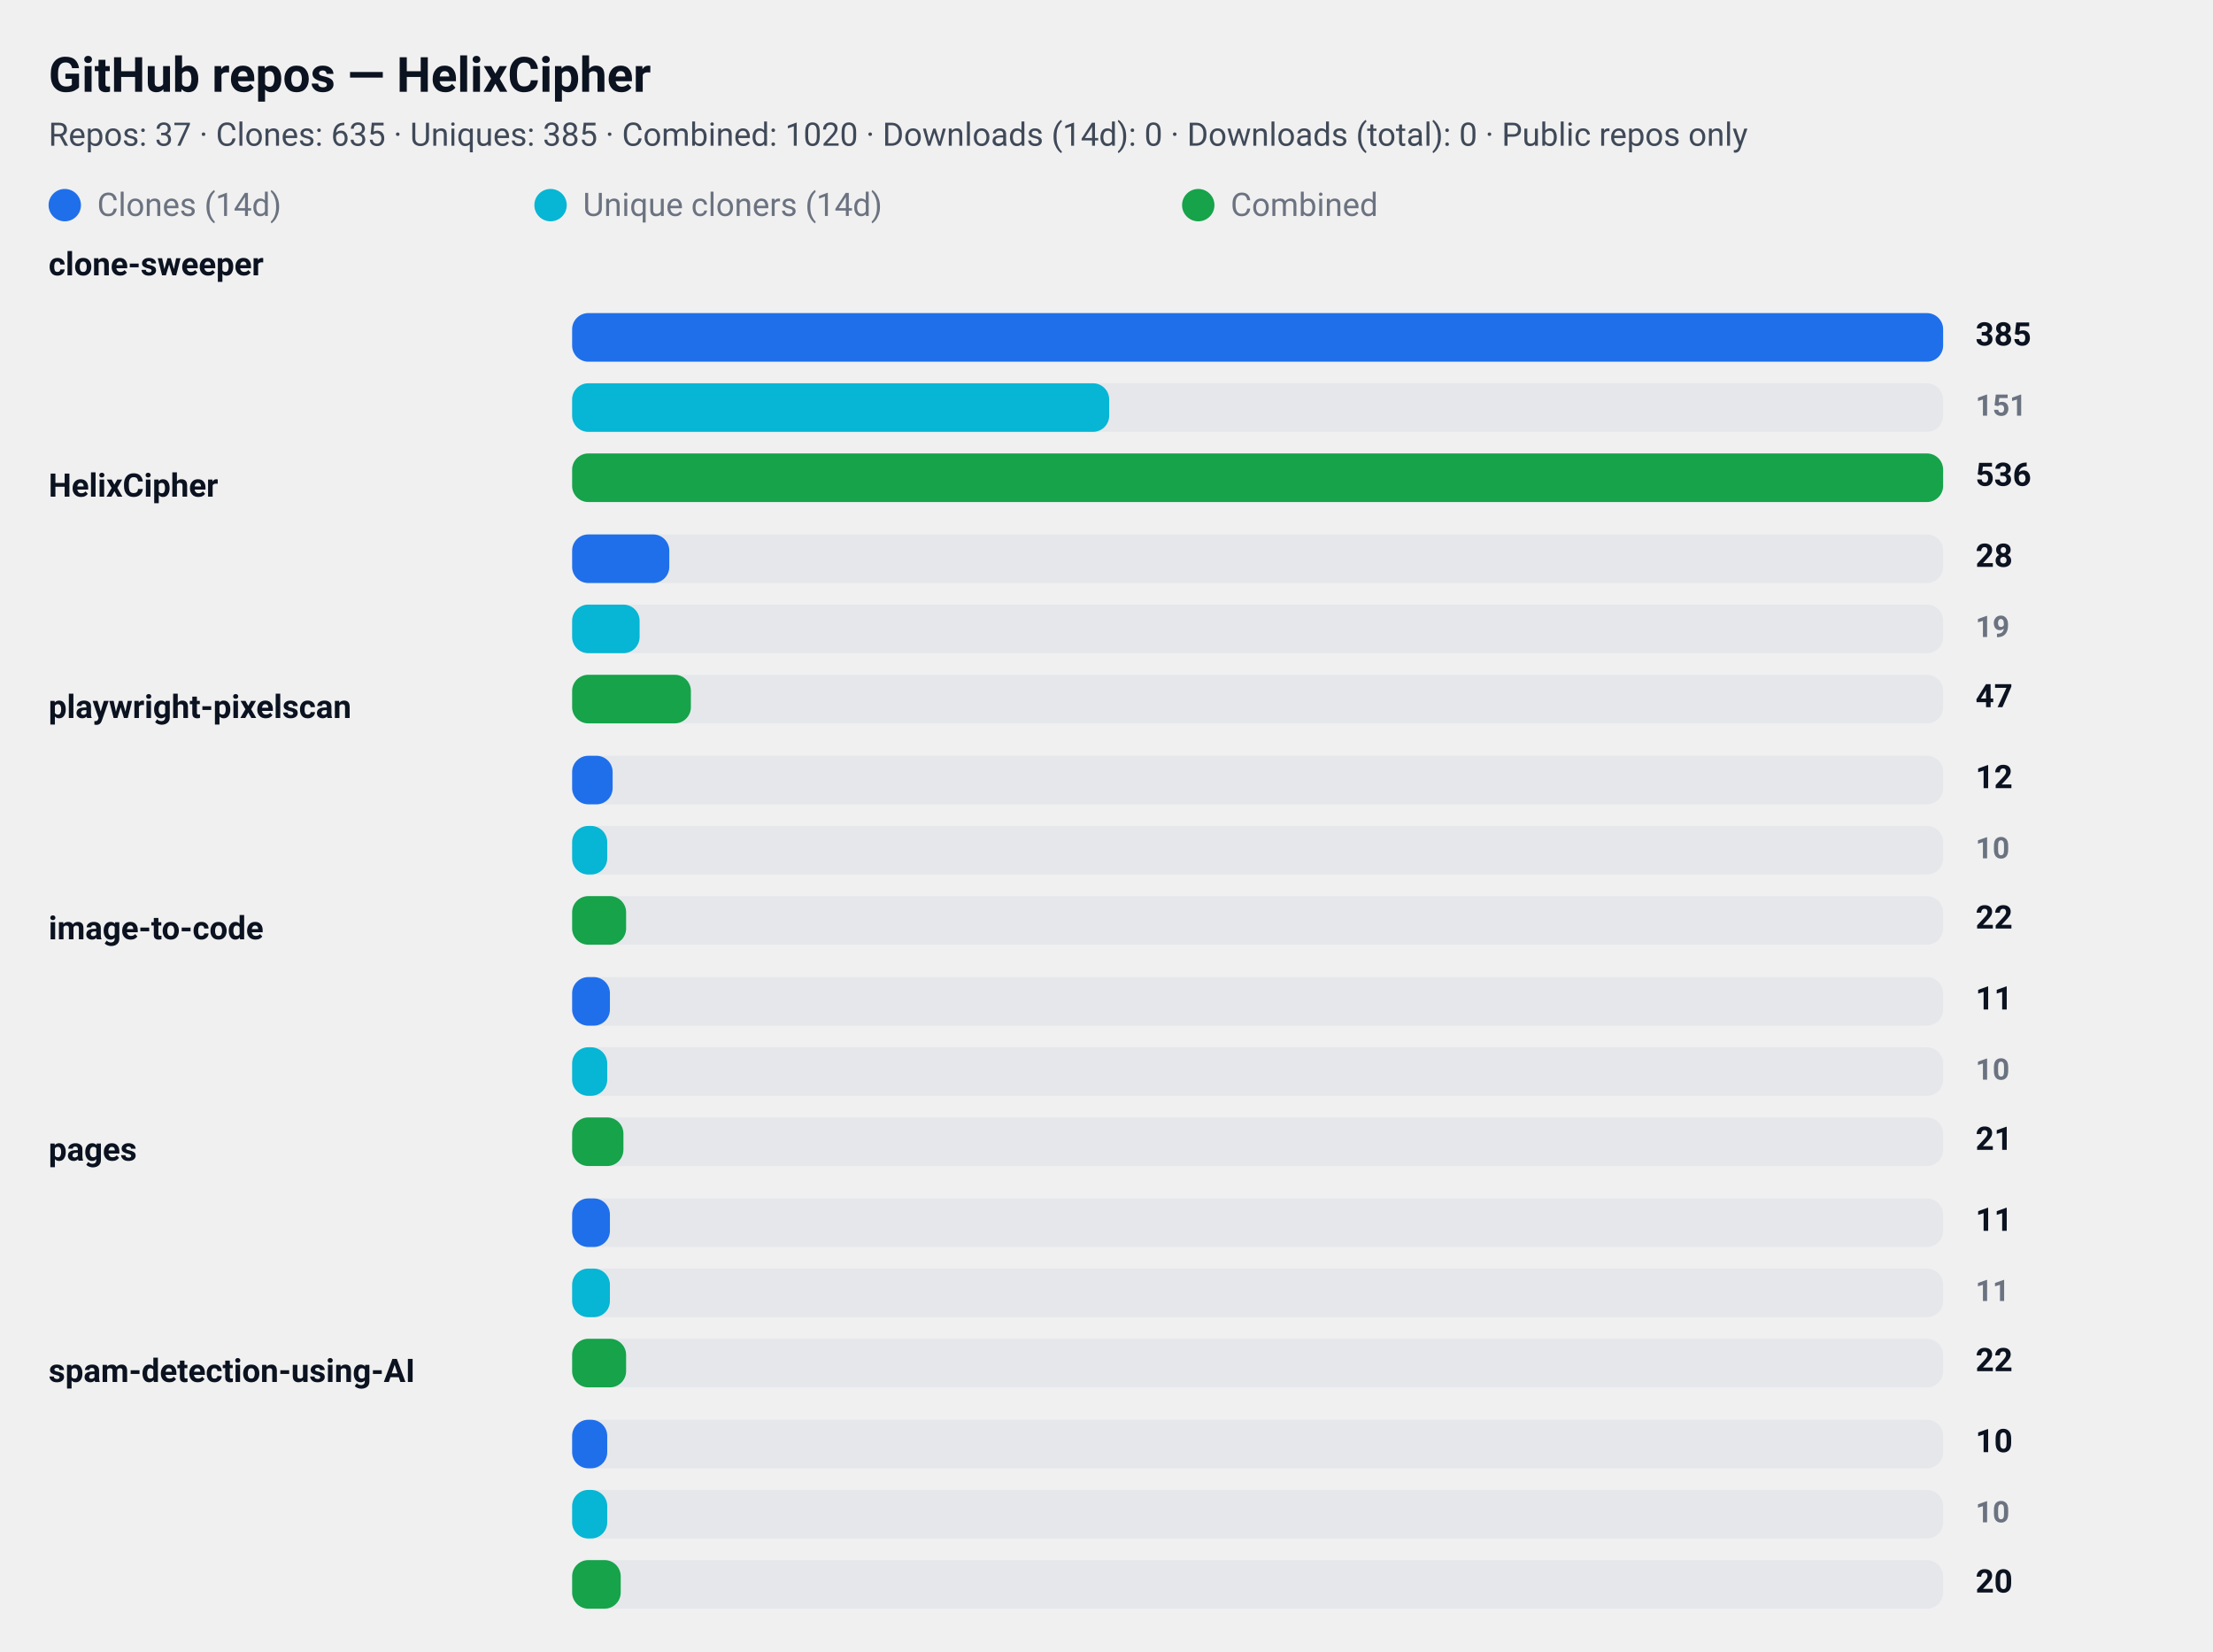
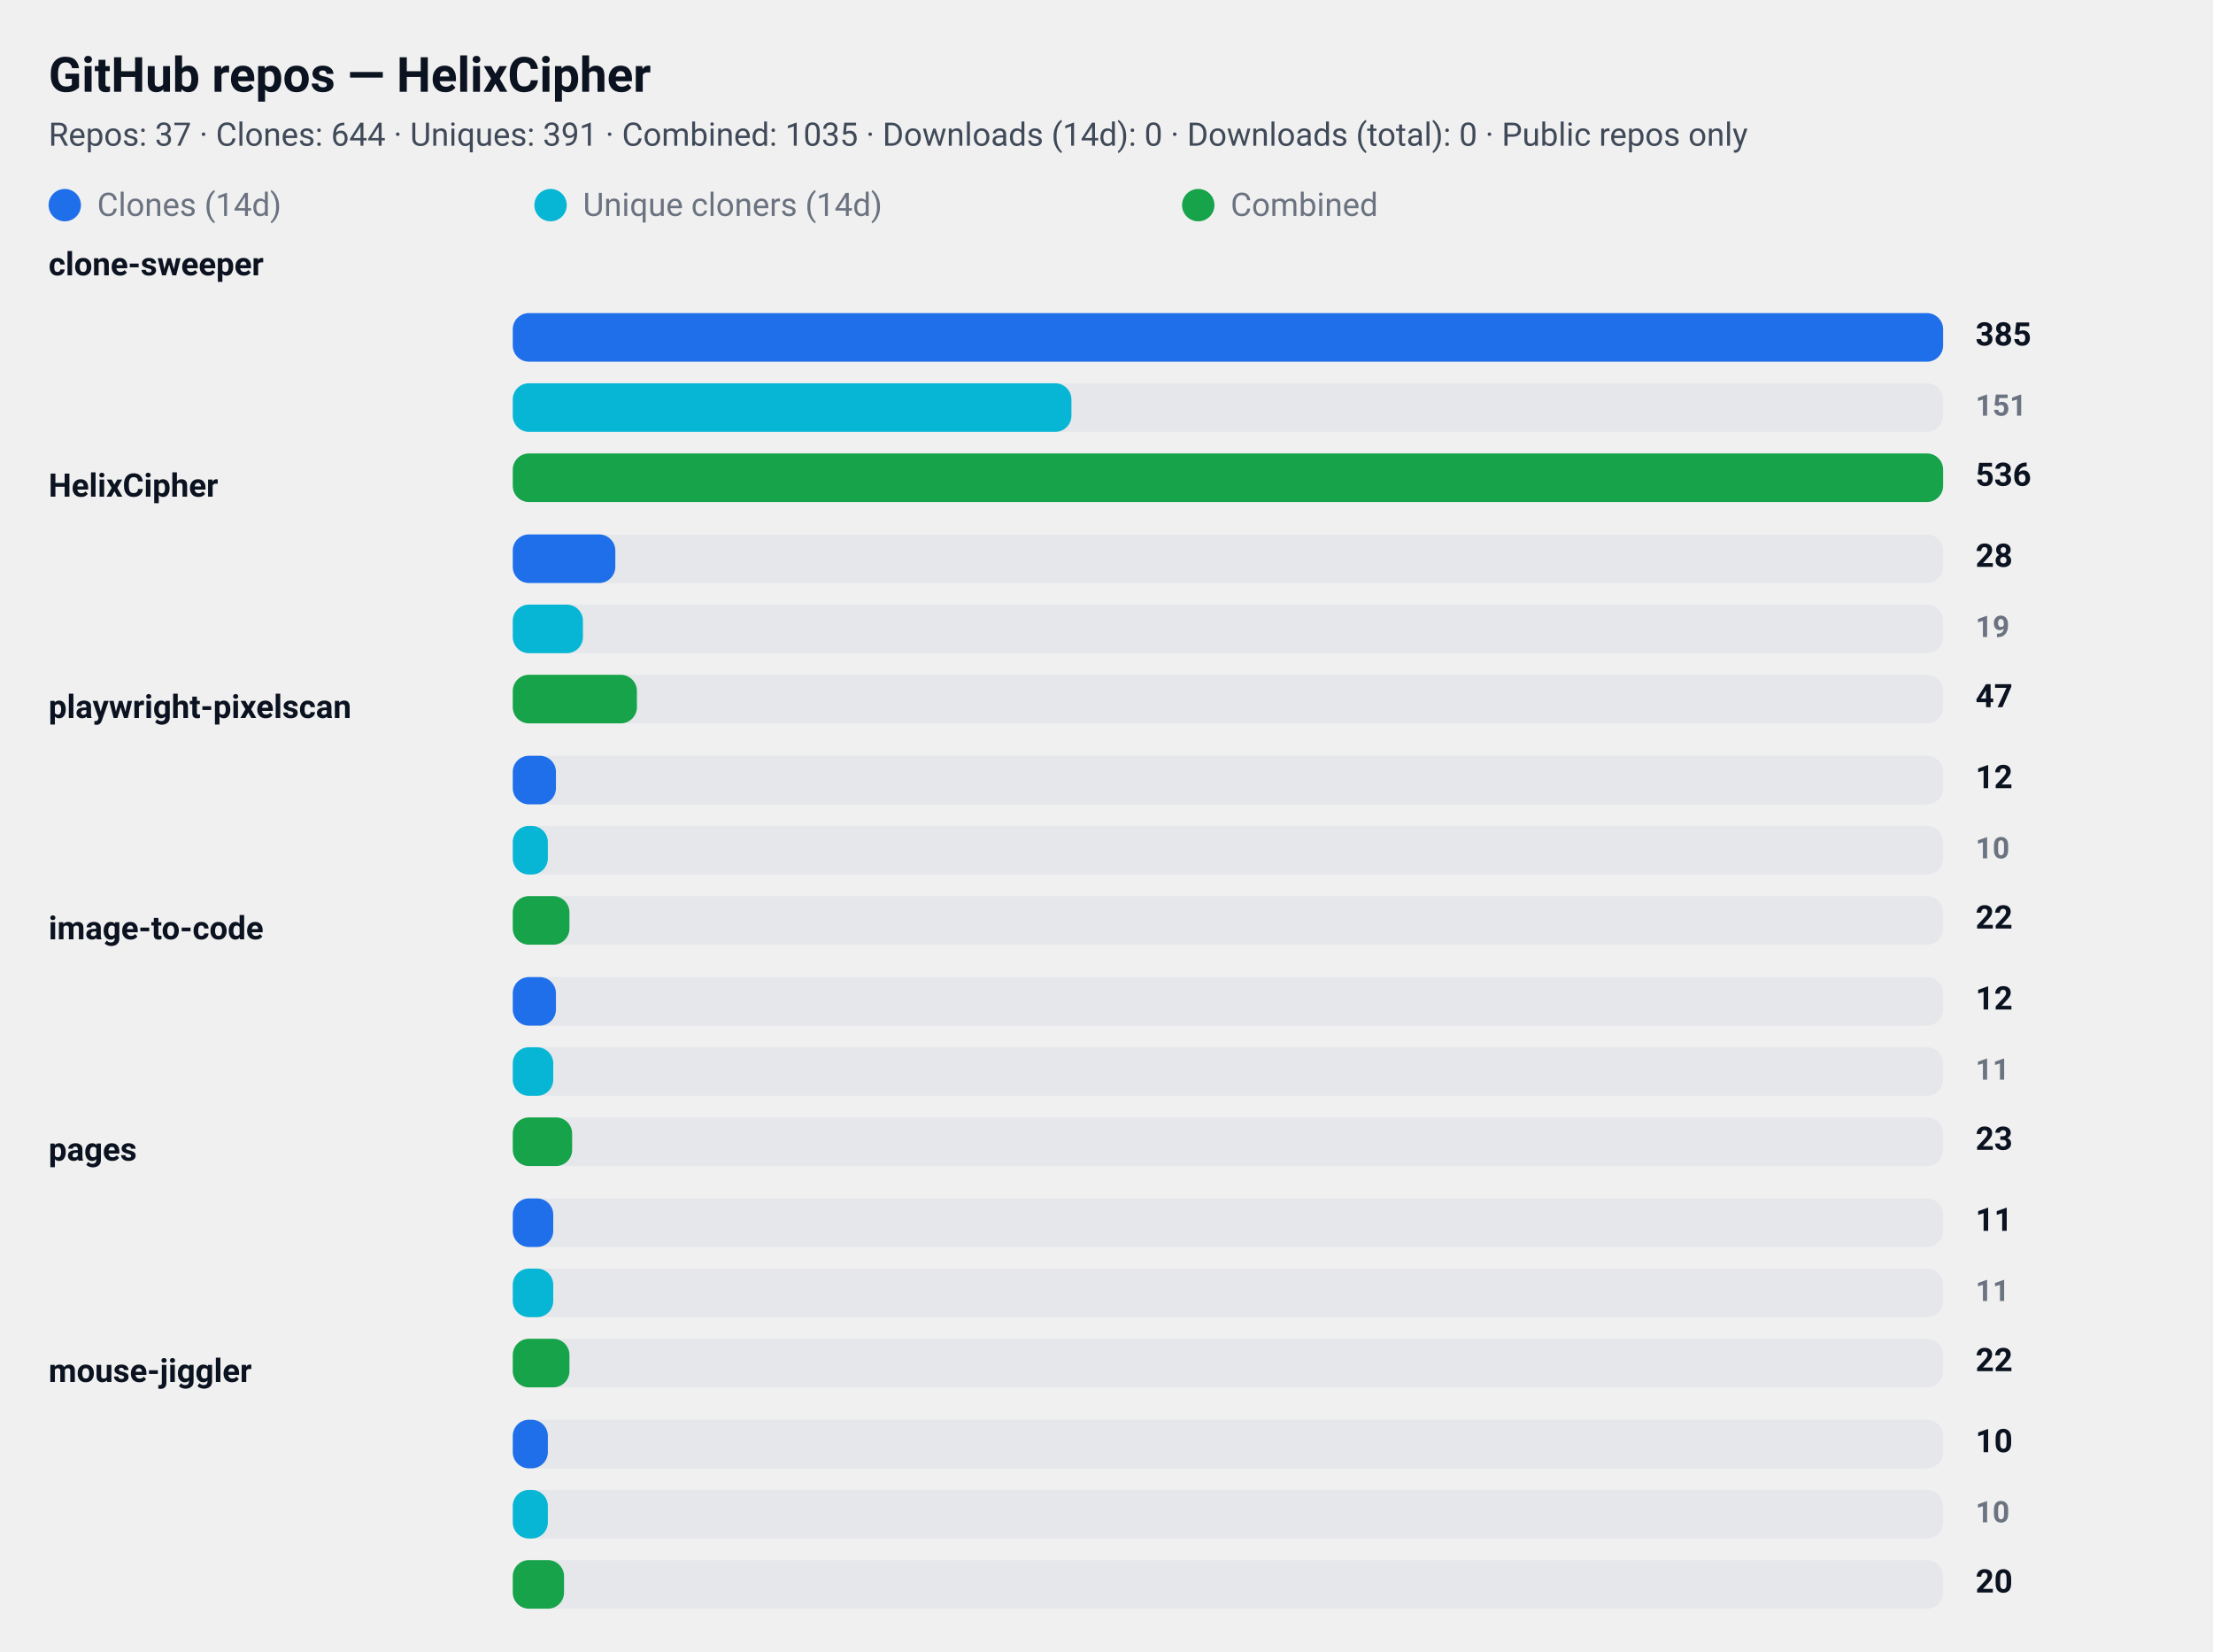
<svg xmlns="http://www.w3.org/2000/svg" width="820" height="612" viewBox="0 0 820 612" role="img" aria-label="GitHub repository clone statistics">
  <style>
  .card  { font-family: "Segoe UI", Roboto, "Helvetica Neue", Arial, sans-serif; }
  .title { font-weight: 700; font-size: 18px; fill: #0b1220; }
  .meta  { font-weight: 400; font-size: 12px; fill: #374151; opacity: 0.95; }
  .label { font-weight: 600; font-size: 12px; fill: #0b1220; }
  .count { font-weight: 700; font-size: 12px; fill: #0b1220; text-anchor: start; }
  .count-small { font-weight: 600; font-size: 11px; fill:#6b7280; text-anchor: start; }
  .muted { font-size:12px; fill:#6b7280; }

  .bar-clone { fill: #1f6feb; rx:6; }
  .bar-uniq  { fill: #06b6d4; rx:6; }
  .bar-comb  { fill: #16a34a; rx:6; }

  .bar-bg { fill: #e5e7eb; rx:6; }
  @media (prefers-color-scheme: dark) {
    .title, .meta, .label, .count, .count-small, .muted { fill: #ffffff; }
    .meta, .count-small { opacity: 0.9; }
  }
</style>
  <rect x="0" y="0" width="820" height="612" rx="12" fill="transparent" />
  <text x="18" y="34" class="title card">GitHub repos — HelixCipher</text>
-   <text x="18" y="54" class="meta card">Repos: 37 · Clones: 635 · Uniques: 385 · Combined: 1020 · Downloads (14d): 0 · Downloads (total): 0 · Public repos only</text>
+   <text x="18" y="54" class="meta card">Repos: 37 · Clones: 644 · Uniques: 391 · Combined: 1035 · Downloads (14d): 0 · Downloads (total): 0 · Public repos only</text>
  <g id="legend">
    <rect x="18" y="70" width="12" height="12" class="bar-clone" />
    <text x="36" y="80" class="muted card">Clones (14d)</text>
    <rect x="198" y="70" width="12" height="12" class="bar-uniq" />
    <text x="216" y="80" class="muted card">Unique cloners (14d)</text>
    <rect x="438" y="70" width="12" height="12" class="bar-comb" />
    <text x="456" y="80" class="muted card">Combined</text>
  </g>
  <text x="18" y="102" class="label card">clone-sweeper</text>
-   <rect x="212" y="116" width="508" height="18" class="bar-bg" />
-   <rect x="212" y="116" width="508" height="18" class="bar-clone" />
+   <rect x="190" y="116" width="530" height="18" class="bar-bg" />
+   <rect x="190" y="116" width="530" height="18" class="bar-clone" />
  <text x="732" y="128" class="count card">385</text>
-   <rect x="212" y="142" width="508" height="18" class="bar-bg" />
-   <rect x="212" y="142" width="199" height="18" class="bar-uniq" />
+   <rect x="190" y="142" width="530" height="18" class="bar-bg" />
+   <rect x="190" y="142" width="207" height="18" class="bar-uniq" />
  <text x="732" y="154" class="count-small card">151</text>
-   <rect x="212" y="168" width="508" height="18" class="bar-bg" />
-   <rect x="212" y="168" width="508" height="18" class="bar-comb" />
+   <rect x="190" y="168" width="530" height="18" class="bar-bg" />
+   <rect x="190" y="168" width="530" height="18" class="bar-comb" />
  <text x="732" y="180" class="count card">536</text>
  <text x="18" y="184" class="label card">HelixCipher</text>
-   <rect x="212" y="198" width="508" height="18" class="bar-bg" />
-   <rect x="212" y="198" width="36" height="18" class="bar-clone" />
+   <rect x="190" y="198" width="530" height="18" class="bar-bg" />
+   <rect x="190" y="198" width="38" height="18" class="bar-clone" />
  <text x="732" y="210" class="count card">28</text>
-   <rect x="212" y="224" width="508" height="18" class="bar-bg" />
-   <rect x="212" y="224" width="25" height="18" class="bar-uniq" />
+   <rect x="190" y="224" width="530" height="18" class="bar-bg" />
+   <rect x="190" y="224" width="26" height="18" class="bar-uniq" />
  <text x="732" y="236" class="count-small card">19</text>
-   <rect x="212" y="250" width="508" height="18" class="bar-bg" />
-   <rect x="212" y="250" width="44" height="18" class="bar-comb" />
+   <rect x="190" y="250" width="530" height="18" class="bar-bg" />
+   <rect x="190" y="250" width="46" height="18" class="bar-comb" />
  <text x="732" y="262" class="count card">47</text>
  <text x="18" y="266" class="label card">playwright-pixelscan</text>
-   <rect x="212" y="280" width="508" height="18" class="bar-bg" />
-   <rect x="212" y="280" width="15" height="18" class="bar-clone" />
+   <rect x="190" y="280" width="530" height="18" class="bar-bg" />
+   <rect x="190" y="280" width="16" height="18" class="bar-clone" />
  <text x="732" y="292" class="count card">12</text>
-   <rect x="212" y="306" width="508" height="18" class="bar-bg" />
-   <rect x="212" y="306" width="13" height="18" class="bar-uniq" />
+   <rect x="190" y="306" width="530" height="18" class="bar-bg" />
+   <rect x="190" y="306" width="13" height="18" class="bar-uniq" />
  <text x="732" y="318" class="count-small card">10</text>
-   <rect x="212" y="332" width="508" height="18" class="bar-bg" />
-   <rect x="212" y="332" width="20" height="18" class="bar-comb" />
+   <rect x="190" y="332" width="530" height="18" class="bar-bg" />
+   <rect x="190" y="332" width="21" height="18" class="bar-comb" />
  <text x="732" y="344" class="count card">22</text>
  <text x="18" y="348" class="label card">image-to-code</text>
-   <rect x="212" y="362" width="508" height="18" class="bar-bg" />
-   <rect x="212" y="362" width="14" height="18" class="bar-clone" />
-   <text x="732" y="374" class="count card">11</text>
-   <rect x="212" y="388" width="508" height="18" class="bar-bg" />
-   <rect x="212" y="388" width="13" height="18" class="bar-uniq" />
-   <text x="732" y="400" class="count-small card">10</text>
-   <rect x="212" y="414" width="508" height="18" class="bar-bg" />
-   <rect x="212" y="414" width="19" height="18" class="bar-comb" />
-   <text x="732" y="426" class="count card">21</text>
+   <rect x="190" y="362" width="530" height="18" class="bar-bg" />
+   <rect x="190" y="362" width="16" height="18" class="bar-clone" />
+   <text x="732" y="374" class="count card">12</text>
+   <rect x="190" y="388" width="530" height="18" class="bar-bg" />
+   <rect x="190" y="388" width="15" height="18" class="bar-uniq" />
+   <text x="732" y="400" class="count-small card">11</text>
+   <rect x="190" y="414" width="530" height="18" class="bar-bg" />
+   <rect x="190" y="414" width="22" height="18" class="bar-comb" />
+   <text x="732" y="426" class="count card">23</text>
  <text x="18" y="430" class="label card">pages</text>
-   <rect x="212" y="444" width="508" height="18" class="bar-bg" />
-   <rect x="212" y="444" width="14" height="18" class="bar-clone" />
+   <rect x="190" y="444" width="530" height="18" class="bar-bg" />
+   <rect x="190" y="444" width="15" height="18" class="bar-clone" />
  <text x="732" y="456" class="count card">11</text>
-   <rect x="212" y="470" width="508" height="18" class="bar-bg" />
-   <rect x="212" y="470" width="14" height="18" class="bar-uniq" />
+   <rect x="190" y="470" width="530" height="18" class="bar-bg" />
+   <rect x="190" y="470" width="15" height="18" class="bar-uniq" />
  <text x="732" y="482" class="count-small card">11</text>
-   <rect x="212" y="496" width="508" height="18" class="bar-bg" />
-   <rect x="212" y="496" width="20" height="18" class="bar-comb" />
+   <rect x="190" y="496" width="530" height="18" class="bar-bg" />
+   <rect x="190" y="496" width="21" height="18" class="bar-comb" />
  <text x="732" y="508" class="count card">22</text>
-   <text x="18" y="512" class="label card">spam-detection-using-AI</text>
-   <rect x="212" y="526" width="508" height="18" class="bar-bg" />
-   <rect x="212" y="526" width="13" height="18" class="bar-clone" />
+   <text x="18" y="512" class="label card">mouse-jiggler</text>
+   <rect x="190" y="526" width="530" height="18" class="bar-bg" />
+   <rect x="190" y="526" width="13" height="18" class="bar-clone" />
  <text x="732" y="538" class="count card">10</text>
-   <rect x="212" y="552" width="508" height="18" class="bar-bg" />
-   <rect x="212" y="552" width="13" height="18" class="bar-uniq" />
+   <rect x="190" y="552" width="530" height="18" class="bar-bg" />
+   <rect x="190" y="552" width="13" height="18" class="bar-uniq" />
  <text x="732" y="564" class="count-small card">10</text>
-   <rect x="212" y="578" width="508" height="18" class="bar-bg" />
-   <rect x="212" y="578" width="18" height="18" class="bar-comb" />
+   <rect x="190" y="578" width="530" height="18" class="bar-bg" />
+   <rect x="190" y="578" width="19" height="18" class="bar-comb" />
  <text x="732" y="590" class="count card">20</text>
</svg>
